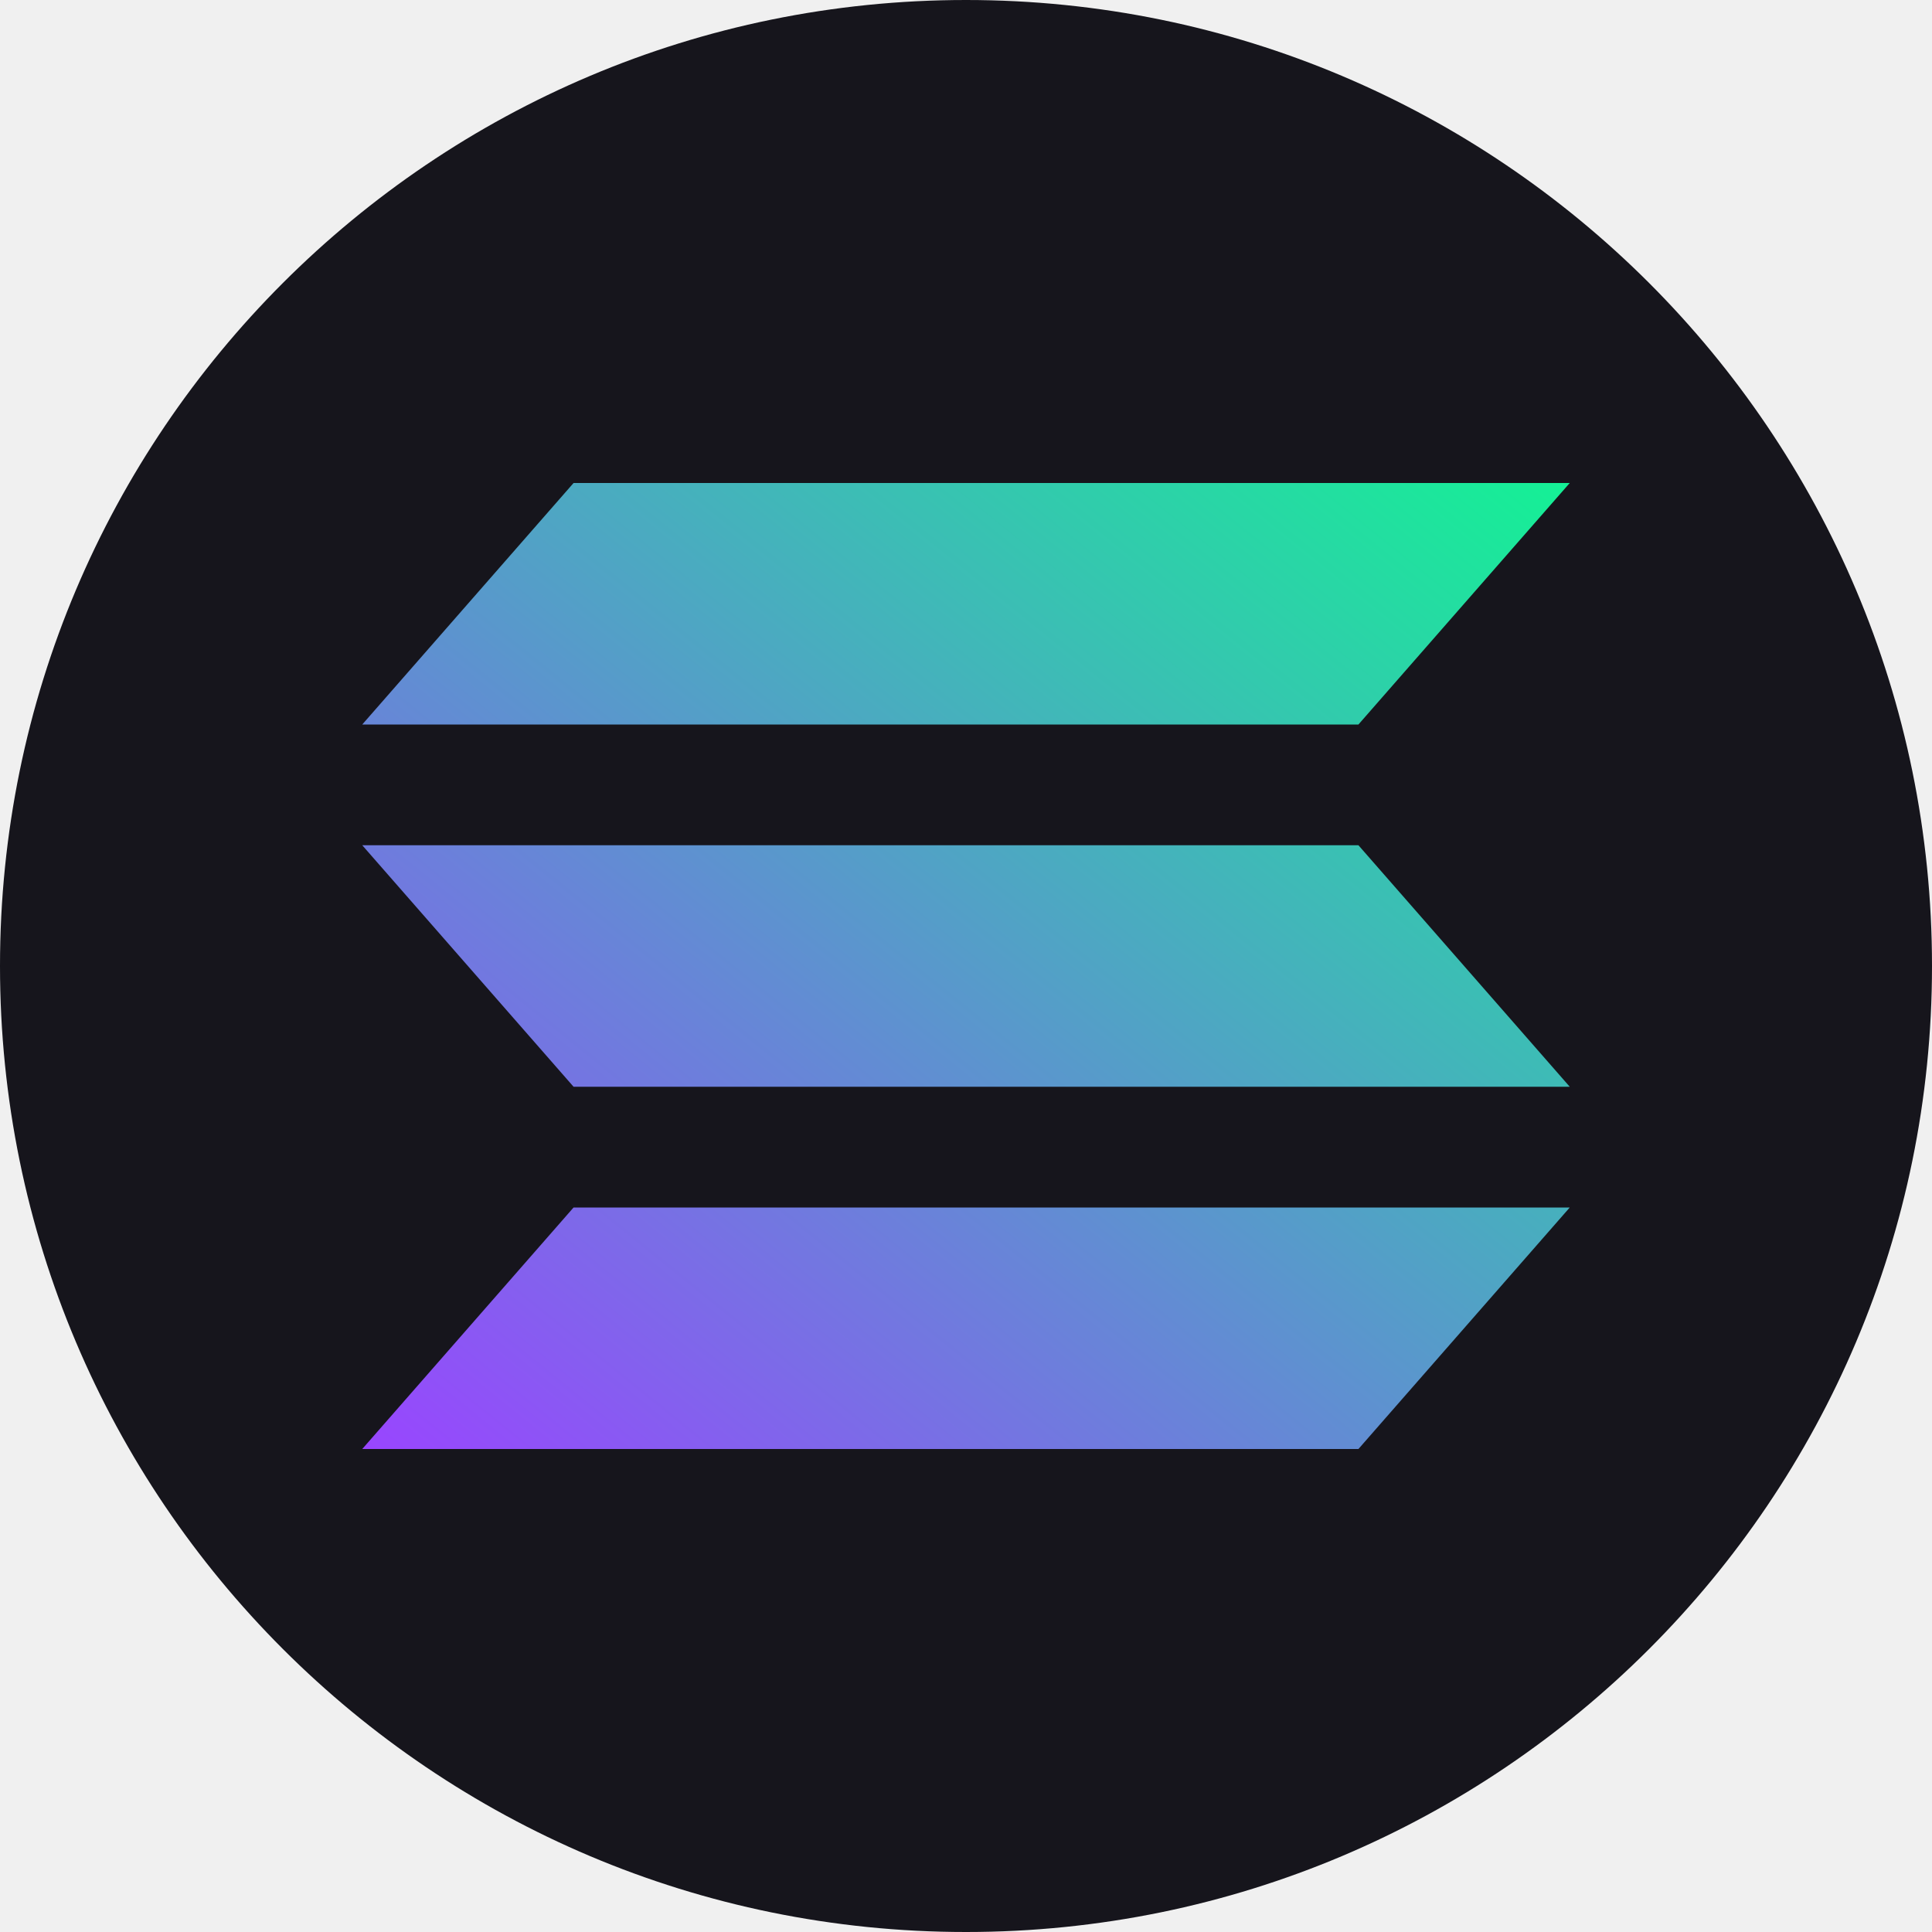
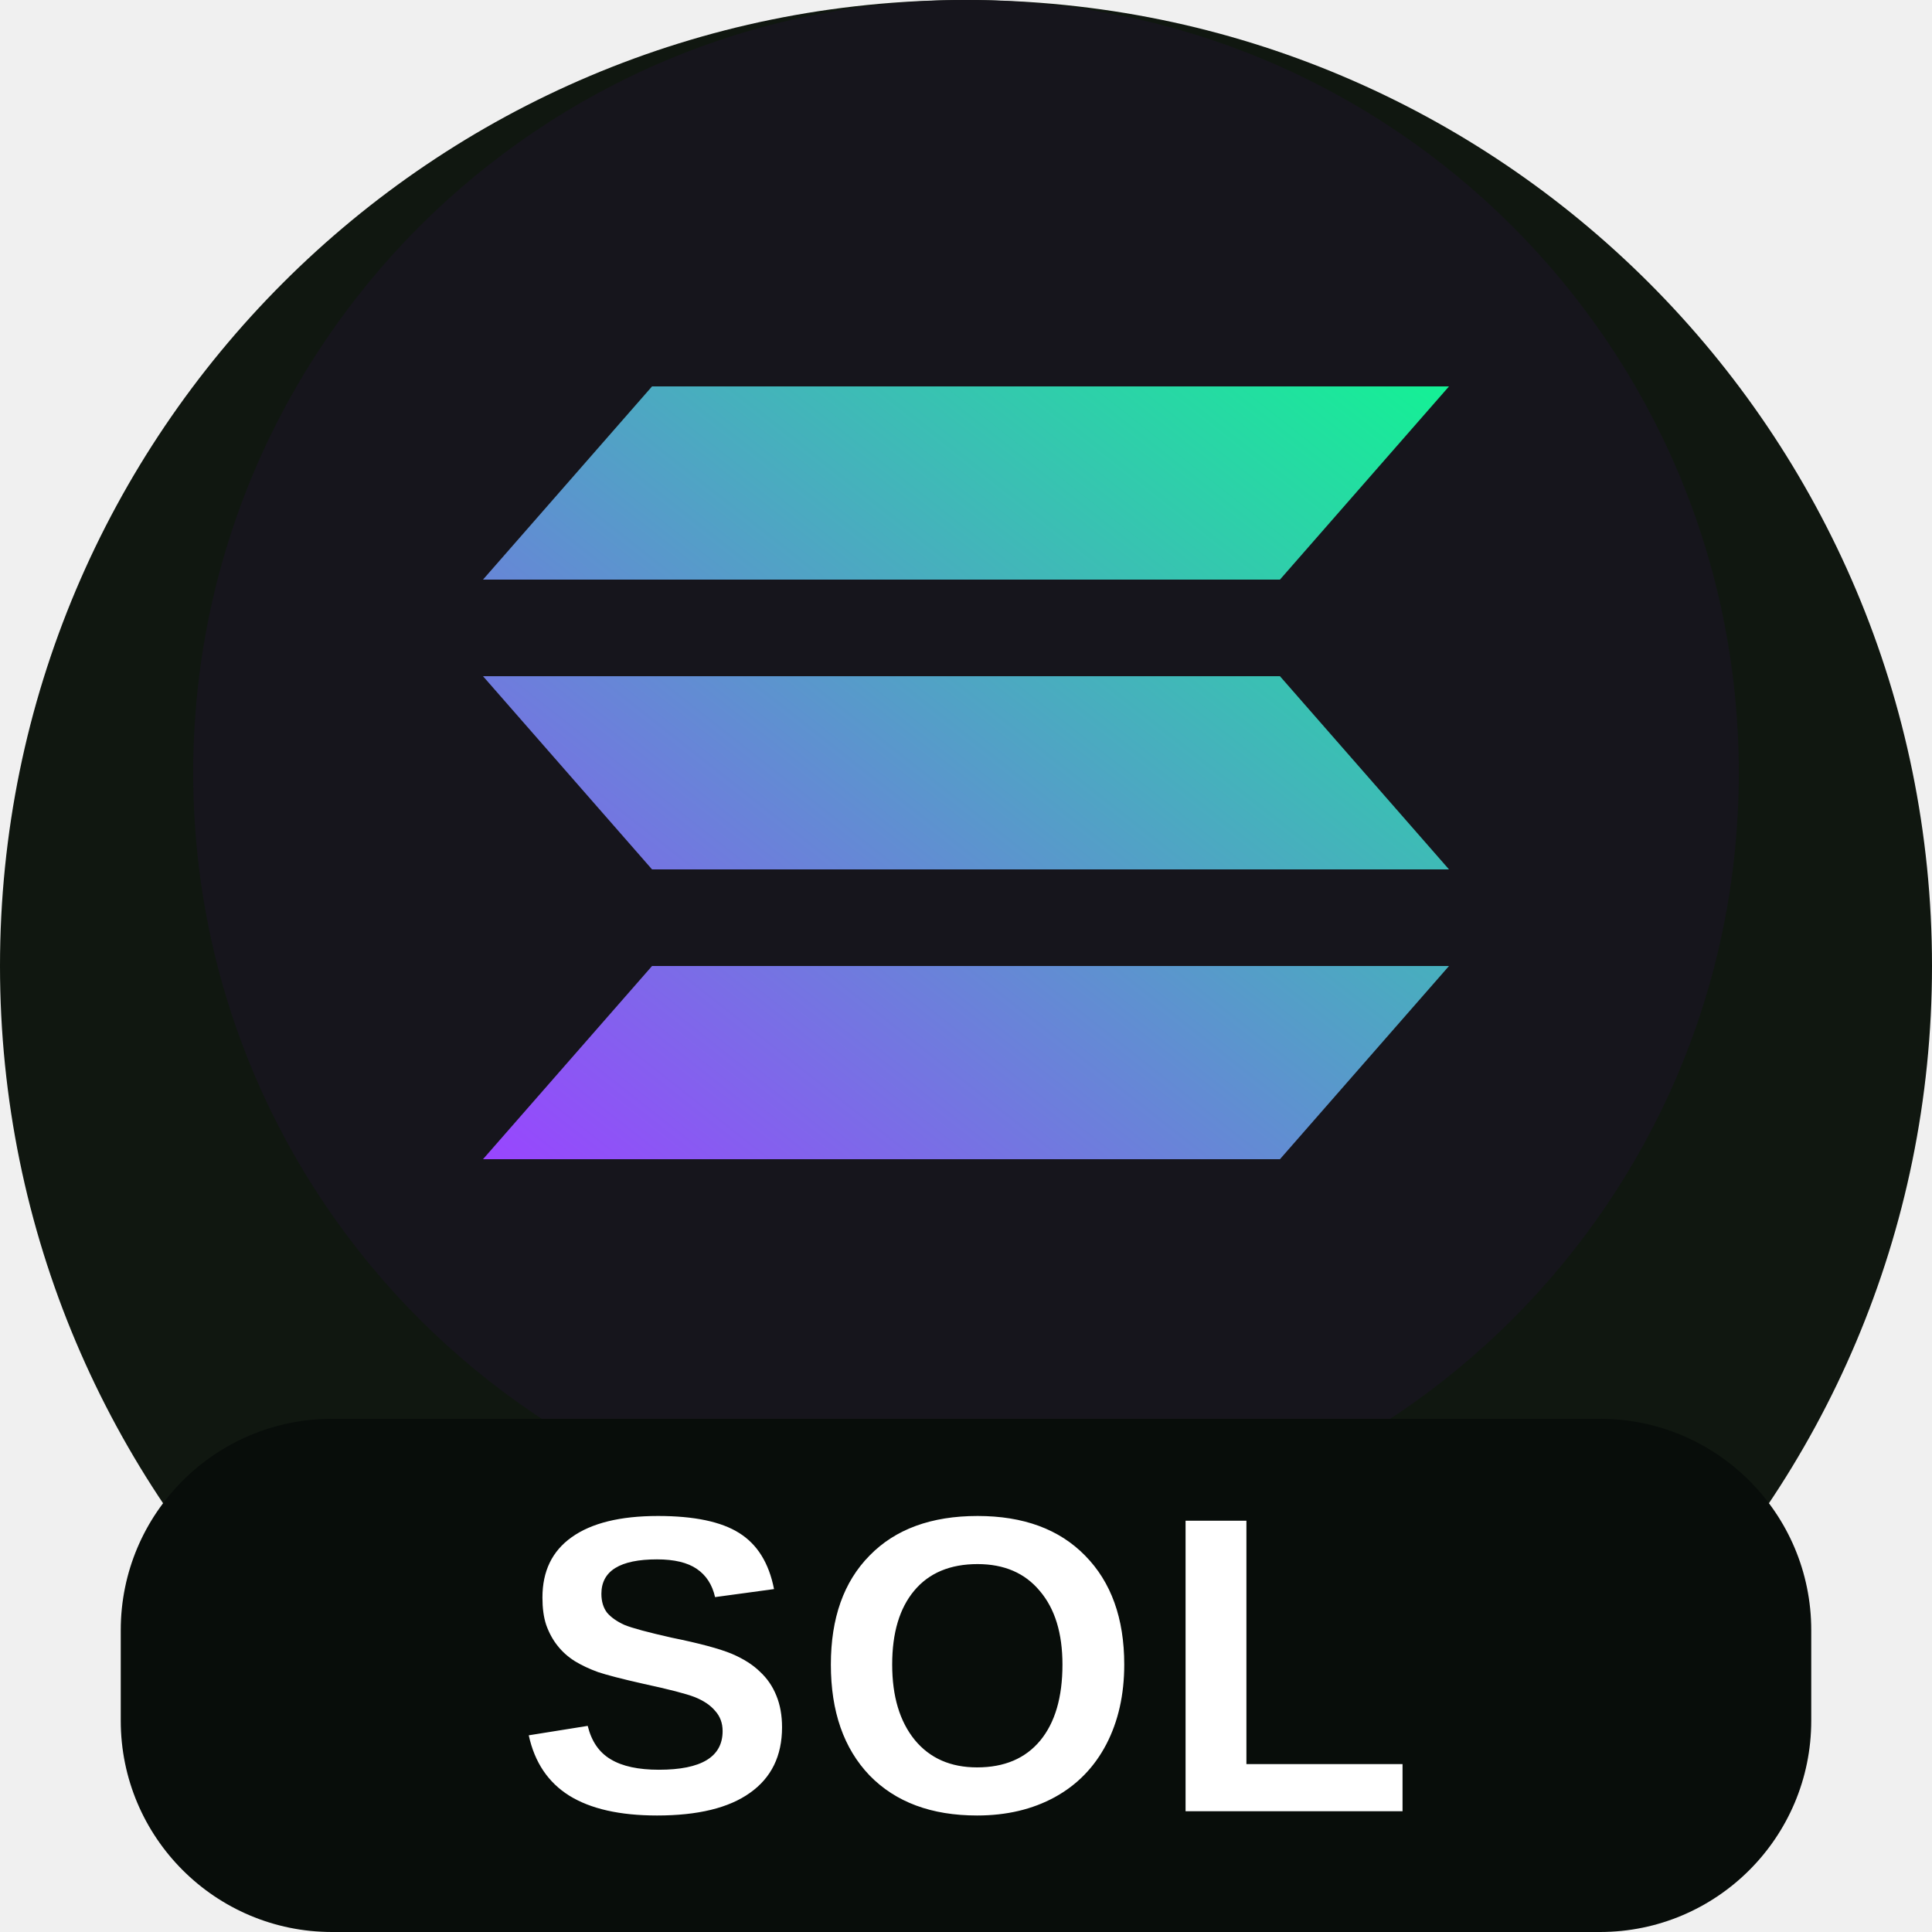
<svg xmlns="http://www.w3.org/2000/svg" viewBox="0 0 64 64">
-   <defs>
-     <linearGradient id="s" x1="0" y1="1" x2="1" y2="0">
-       <stop stop-color="#9945ff" />
-       <stop offset="1" stop-color="#14f195" />
-     </linearGradient>
-   </defs>
-   <circle cx="32" cy="32" r="32" fill="#16151c" />
-   <path d="m19 16-7 8h33l7-8Zm-7 12 7 8h33l-7-8Zm7 12-7 8h33l7-8Z" fill="url(#s)" />
+   <circle cx="32" cy="32" r="32" fill="#101710" />
+   <g transform="translate(6.4 0) scale(.8)">
+     <defs>
+       <linearGradient id="s" x1="0" y1="1" x2="1" y2="0">
+         <stop stop-color="#9945ff" />
+         <stop offset="1" stop-color="#14f195" />
+       </linearGradient>
+     </defs>
+     <circle cx="32" cy="32" r="32" fill="#16151c" />
+     <path d="m19 16-7 8h33l7-8Zm-7 12 7 8h33l-7-8Zm7 12-7 8h33l7-8Z" fill="url(#s)" />
+   </g>
+   <rect x="4" y="47" width="56" height="17" rx="7" fill="#080d0a" />
+   <text x="32" y="60" text-anchor="middle" font-family="Arial,Helvetica,sans-serif" font-size="14" font-weight="800" letter-spacing=".5" fill="#fff">SOL</text>
</svg>
